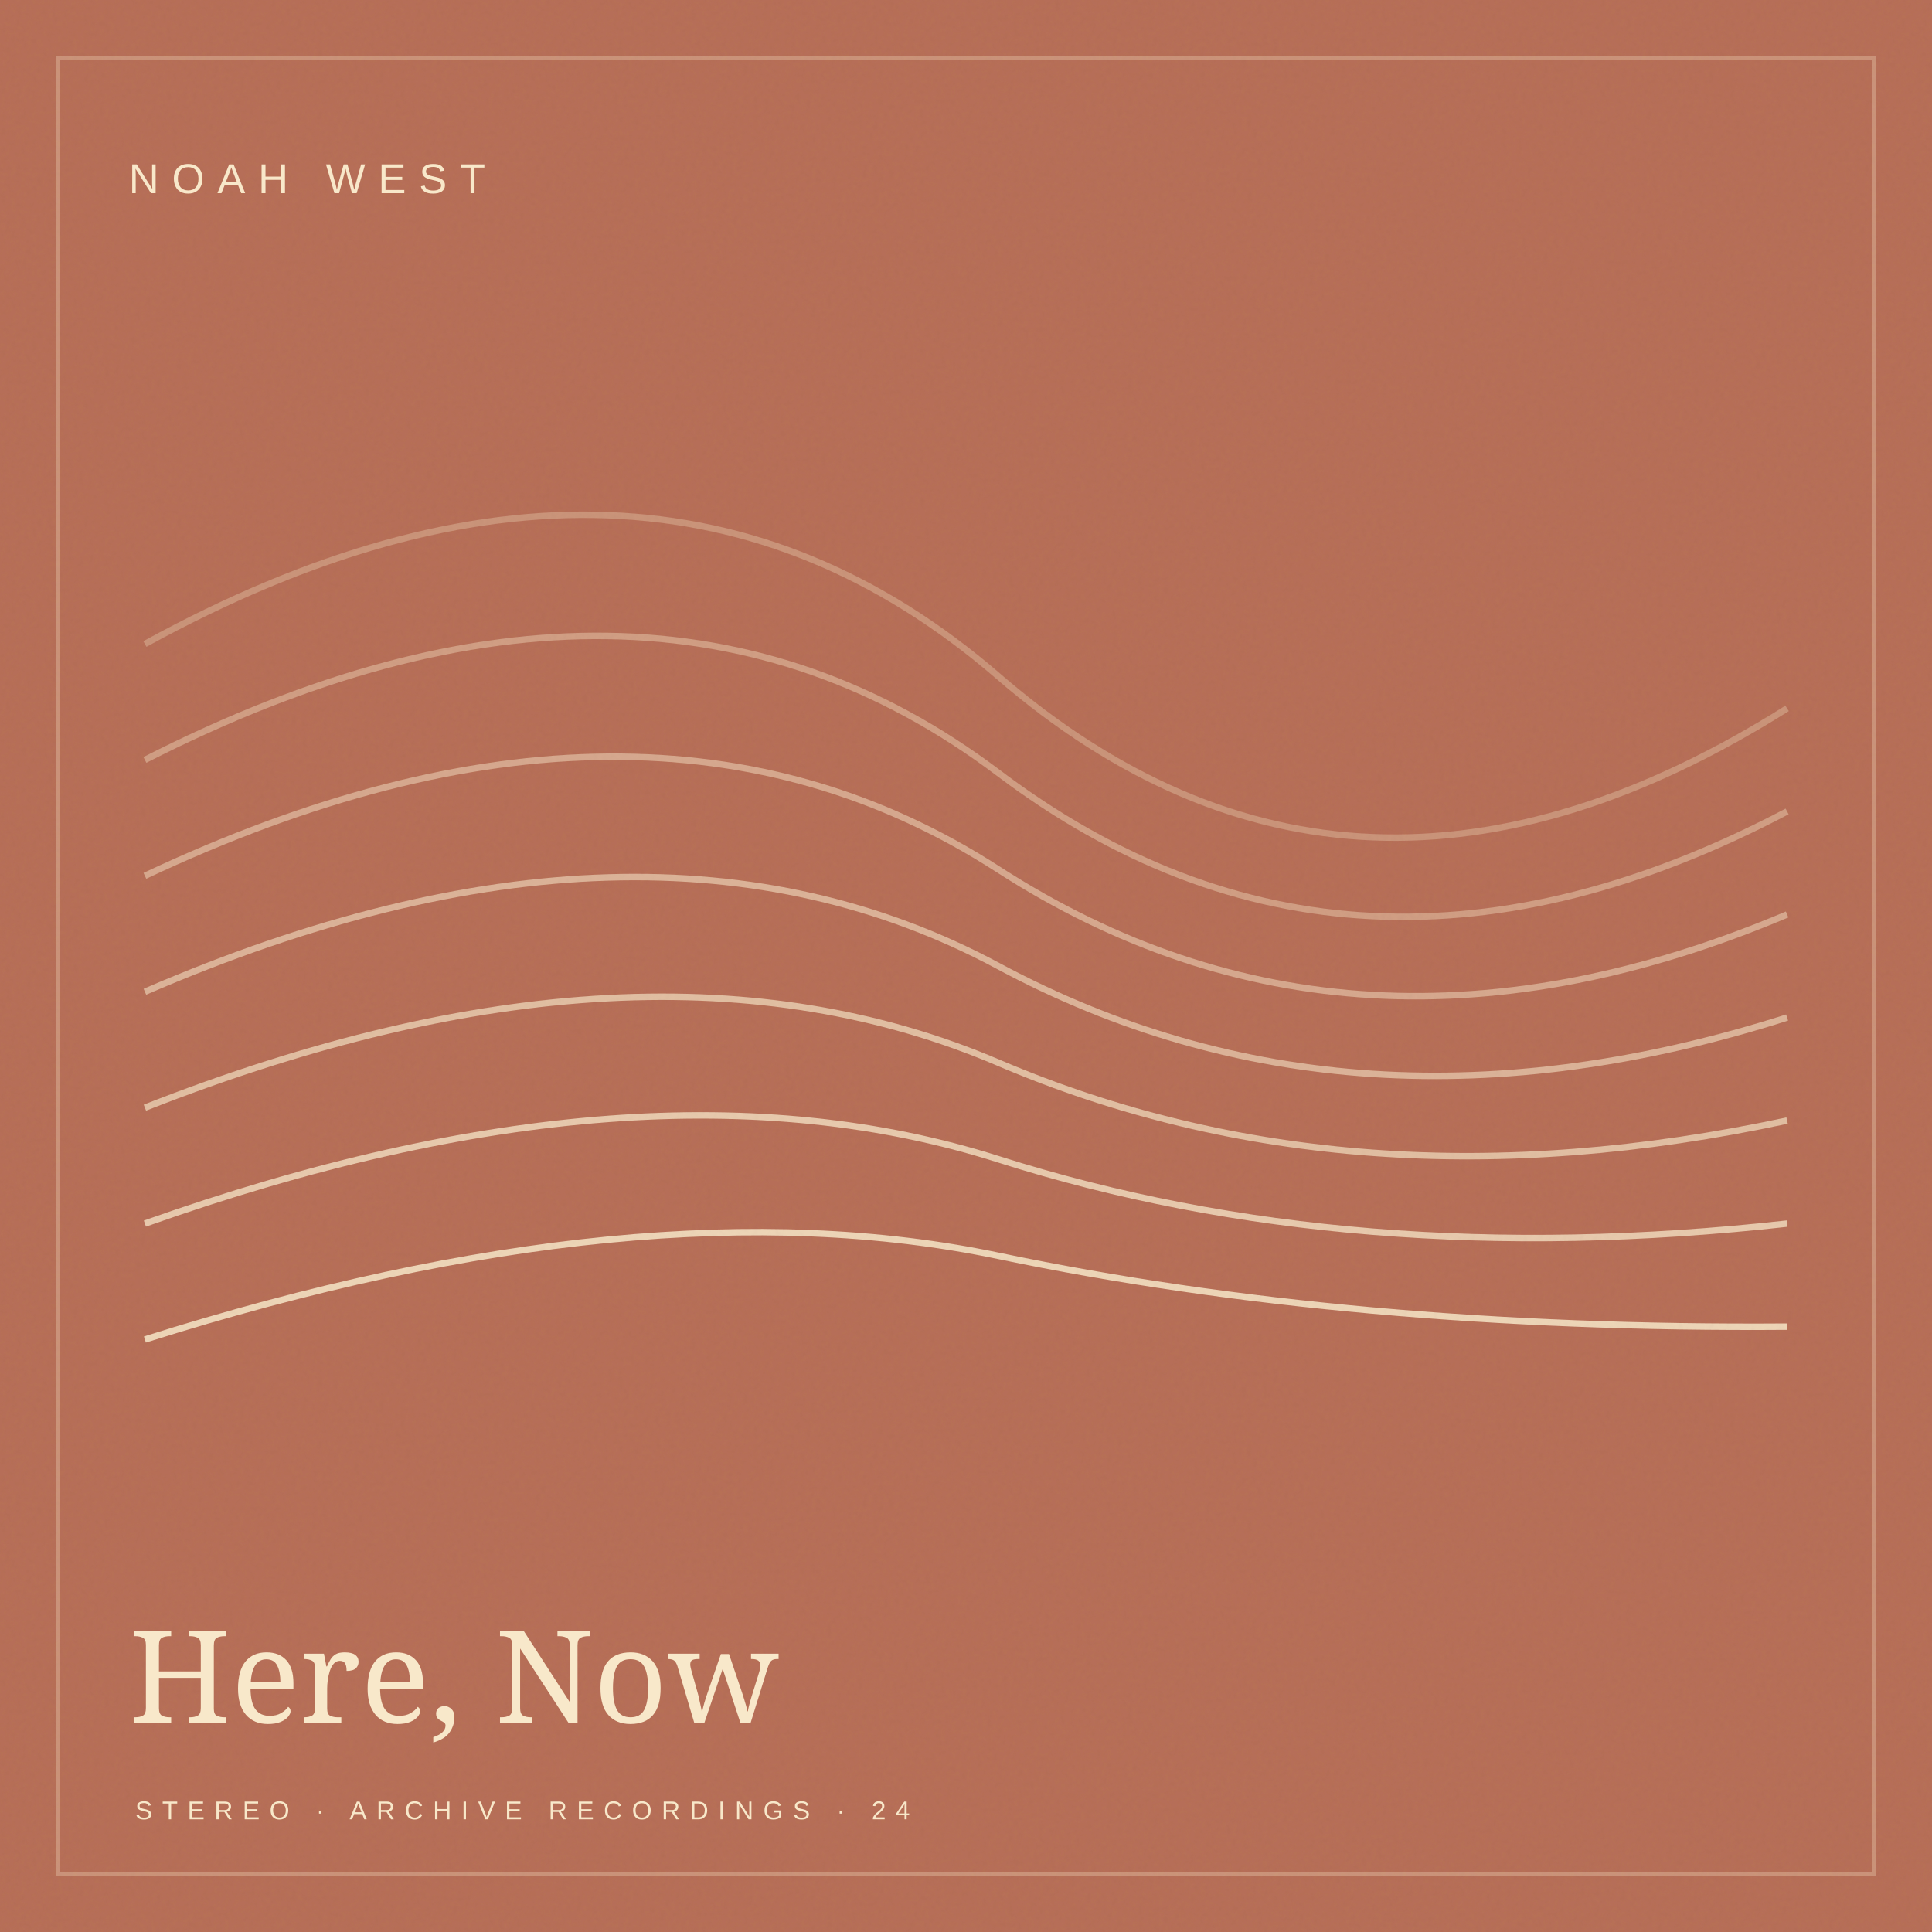
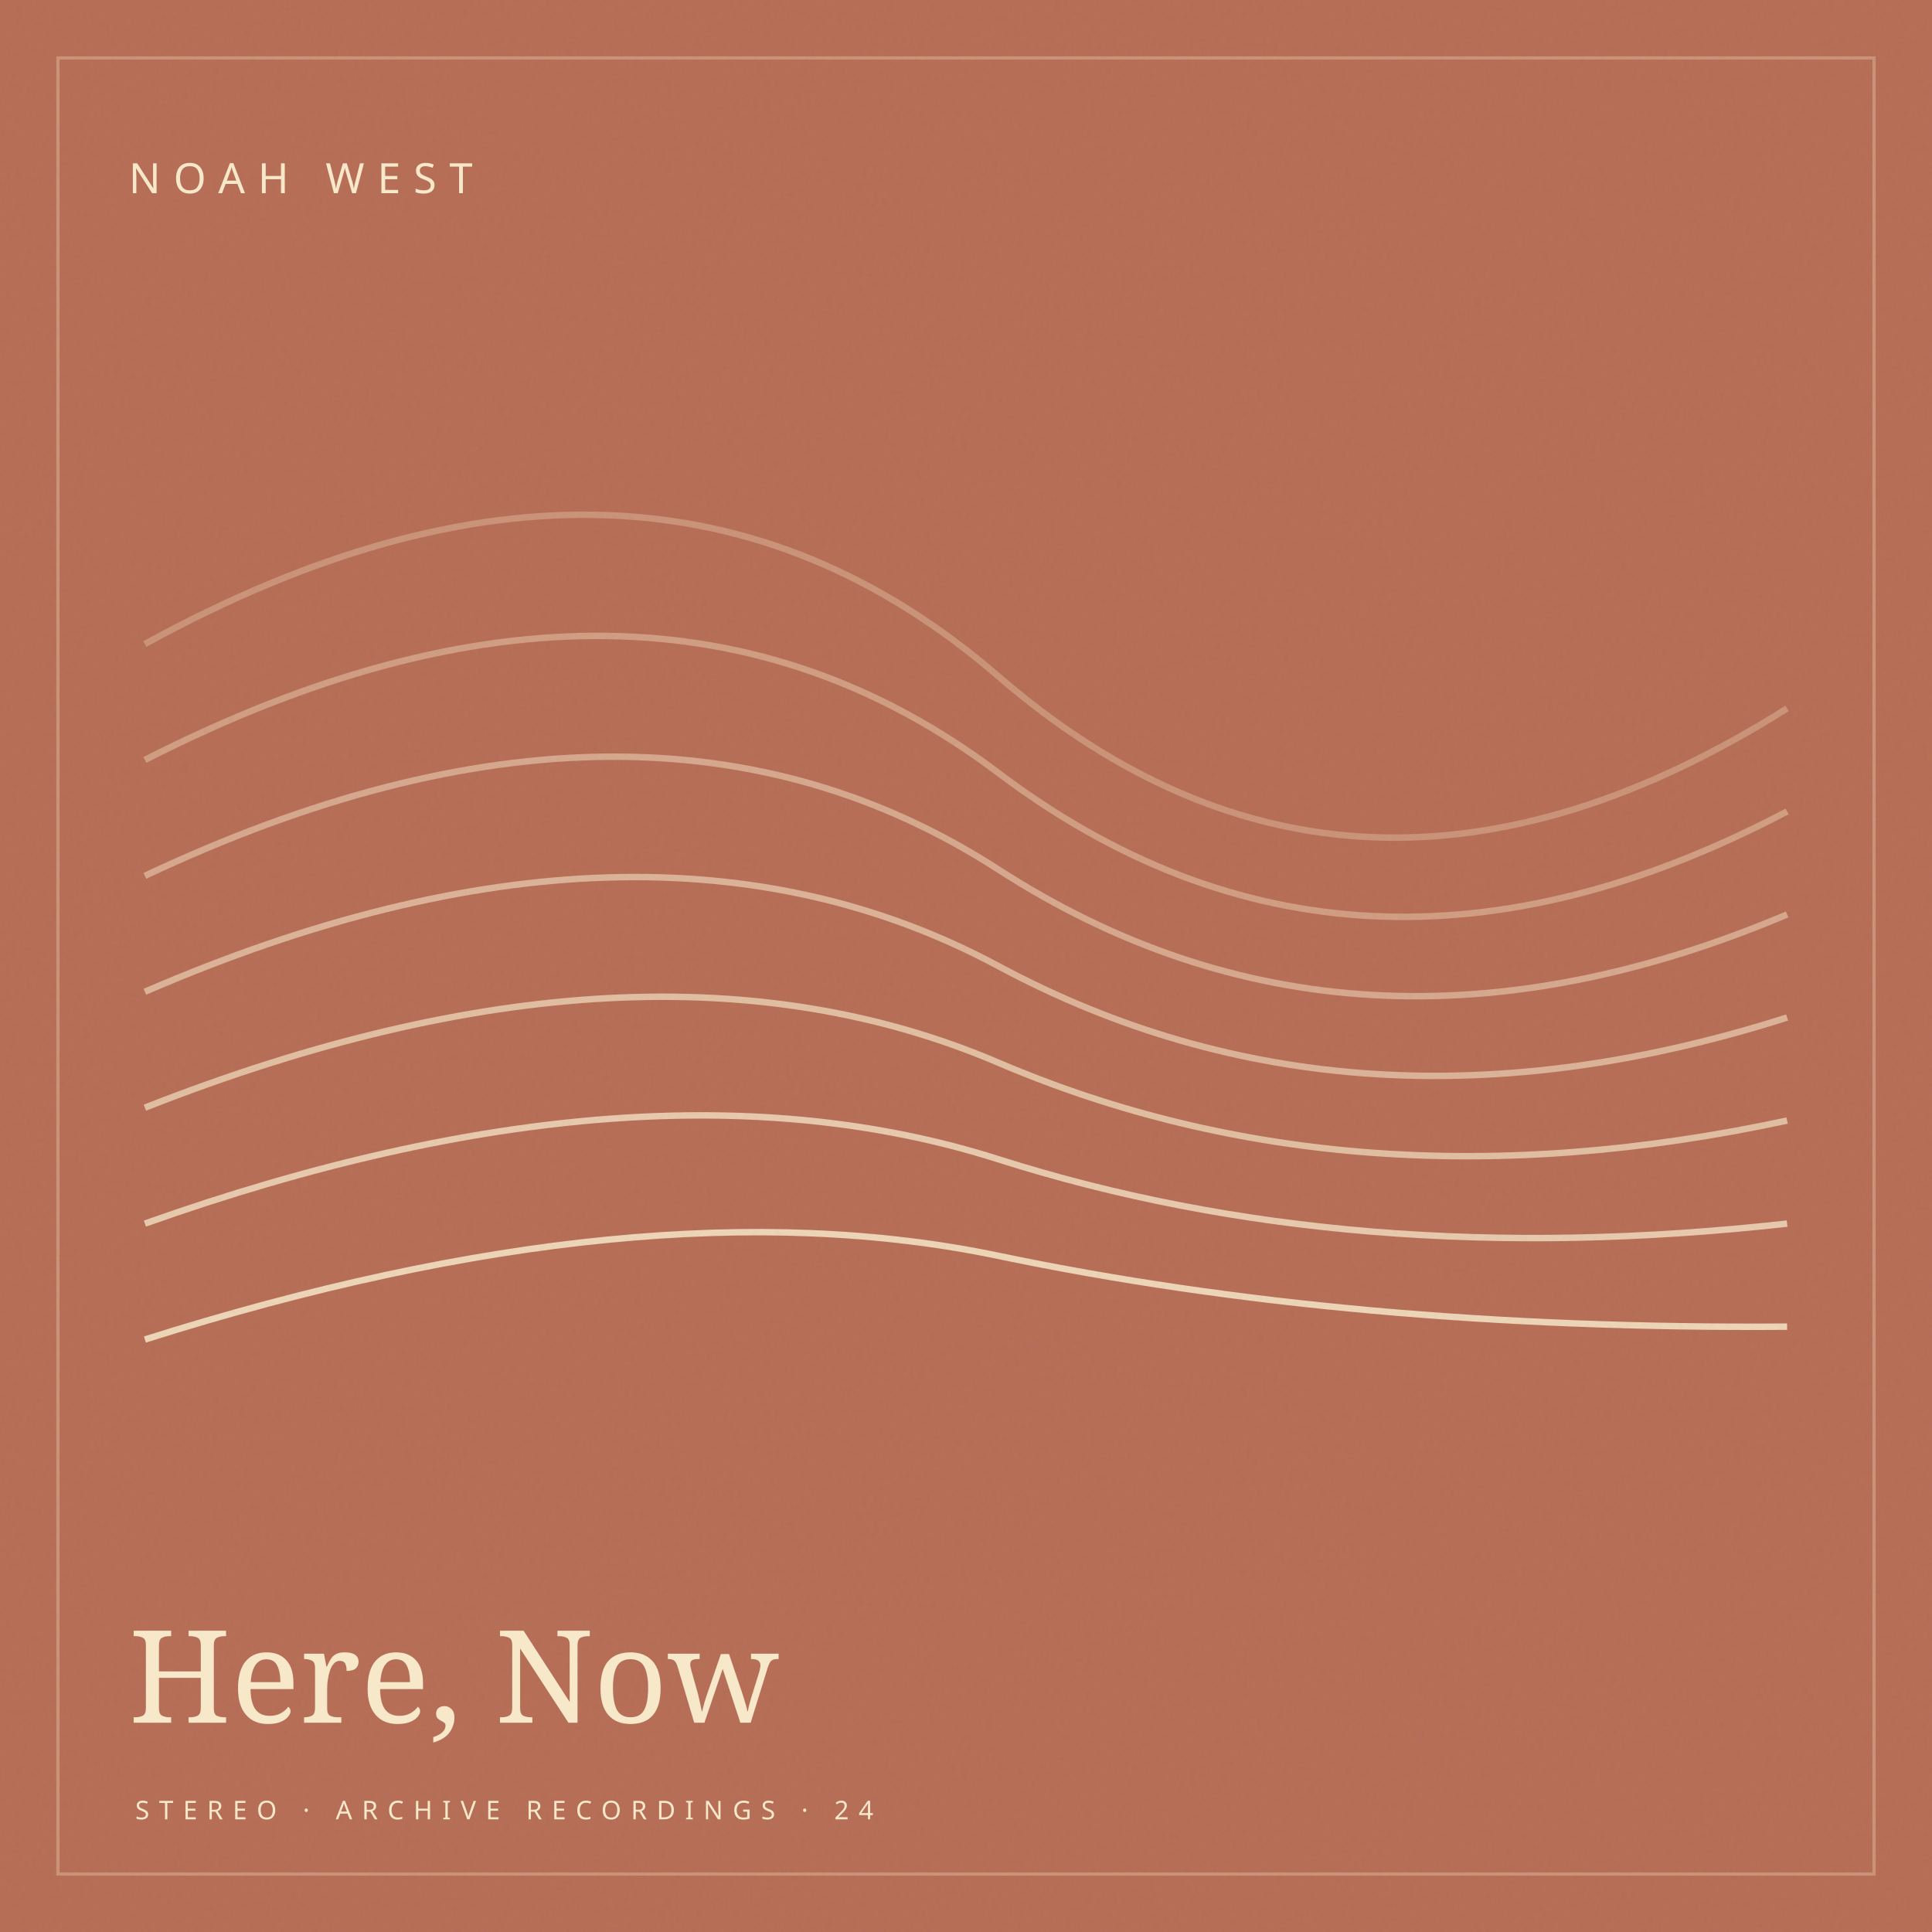
<svg xmlns="http://www.w3.org/2000/svg" width="1000" height="1000" viewBox="0 0 600 600">
  <defs>
    <filter id="grain">
      <feTurbulence type="fractalNoise" baseFrequency=".62" numOctaves="3" stitchTiles="stitch" />
      <feColorMatrix type="saturate" values="0" />
      <feComponentTransfer>
        <feFuncA type="linear" slope=".09" />
      </feComponentTransfer>
      <feBlend in="SourceGraphic" mode="multiply" />
    </filter>
  </defs>
  <rect width="600" height="600" fill="#b87058" />
  <g filter="url(#grain)">
    <rect width="600" height="600" fill="#b87058" />
    <path d="M45 200Q200 115 310 210T555 220" stroke="#f8e8ca" stroke-width="2" fill="none" opacity="0.3" />
    <path d="M45 236Q200 157 310 240T555 252" stroke="#f8e8ca" stroke-width="2" fill="none" opacity="0.39" />
    <path d="M45 272Q200 199 310 270T555 284" stroke="#f8e8ca" stroke-width="2" fill="none" opacity="0.48" />
    <path d="M45 308Q200 241 310 300T555 316" stroke="#f8e8ca" stroke-width="2" fill="none" opacity="0.57" />
    <path d="M45 344Q200 283 310 330T555 348" stroke="#f8e8ca" stroke-width="2" fill="none" opacity="0.66" />
    <path d="M45 380Q200 325 310 360T555 380" stroke="#f8e8ca" stroke-width="2" fill="none" opacity="0.75" />
    <path d="M45 416Q200 367 310 390T555 412" stroke="#f8e8ca" stroke-width="2" fill="none" opacity="0.84" />
  </g>
-   <text x="40" y="60" fill="#f8e8ca" font-family="Arial,sans-serif" font-size="13" letter-spacing="4">NOAH WEST</text>
-   <text x="40" y="535" fill="#f8e8ca" font-family="Georgia,serif" font-size="40">Here, Now</text>
-   <text x="42" y="565" fill="#f8e8ca" font-family="Arial,sans-serif" font-size="8" letter-spacing="3">STEREO · ARCHIVE RECORDINGS · 24</text>
+   <text x="40" y="60" fill="#f8e8ca" font-family="sans-serif" font-size="13" letter-spacing="4">NOAH WEST</text>
+   <text x="40" y="535" fill="#f8e8ca" font-family="serif" font-size="40">Here, Now</text>
+   <text x="42" y="565" fill="#f8e8ca" font-family="sans-serif" font-size="8" letter-spacing="3">STEREO · ARCHIVE RECORDINGS · 24</text>
  <rect x="18" y="18" width="564" height="564" stroke="#f8e8ca" opacity=".3" fill="none" />
</svg>
